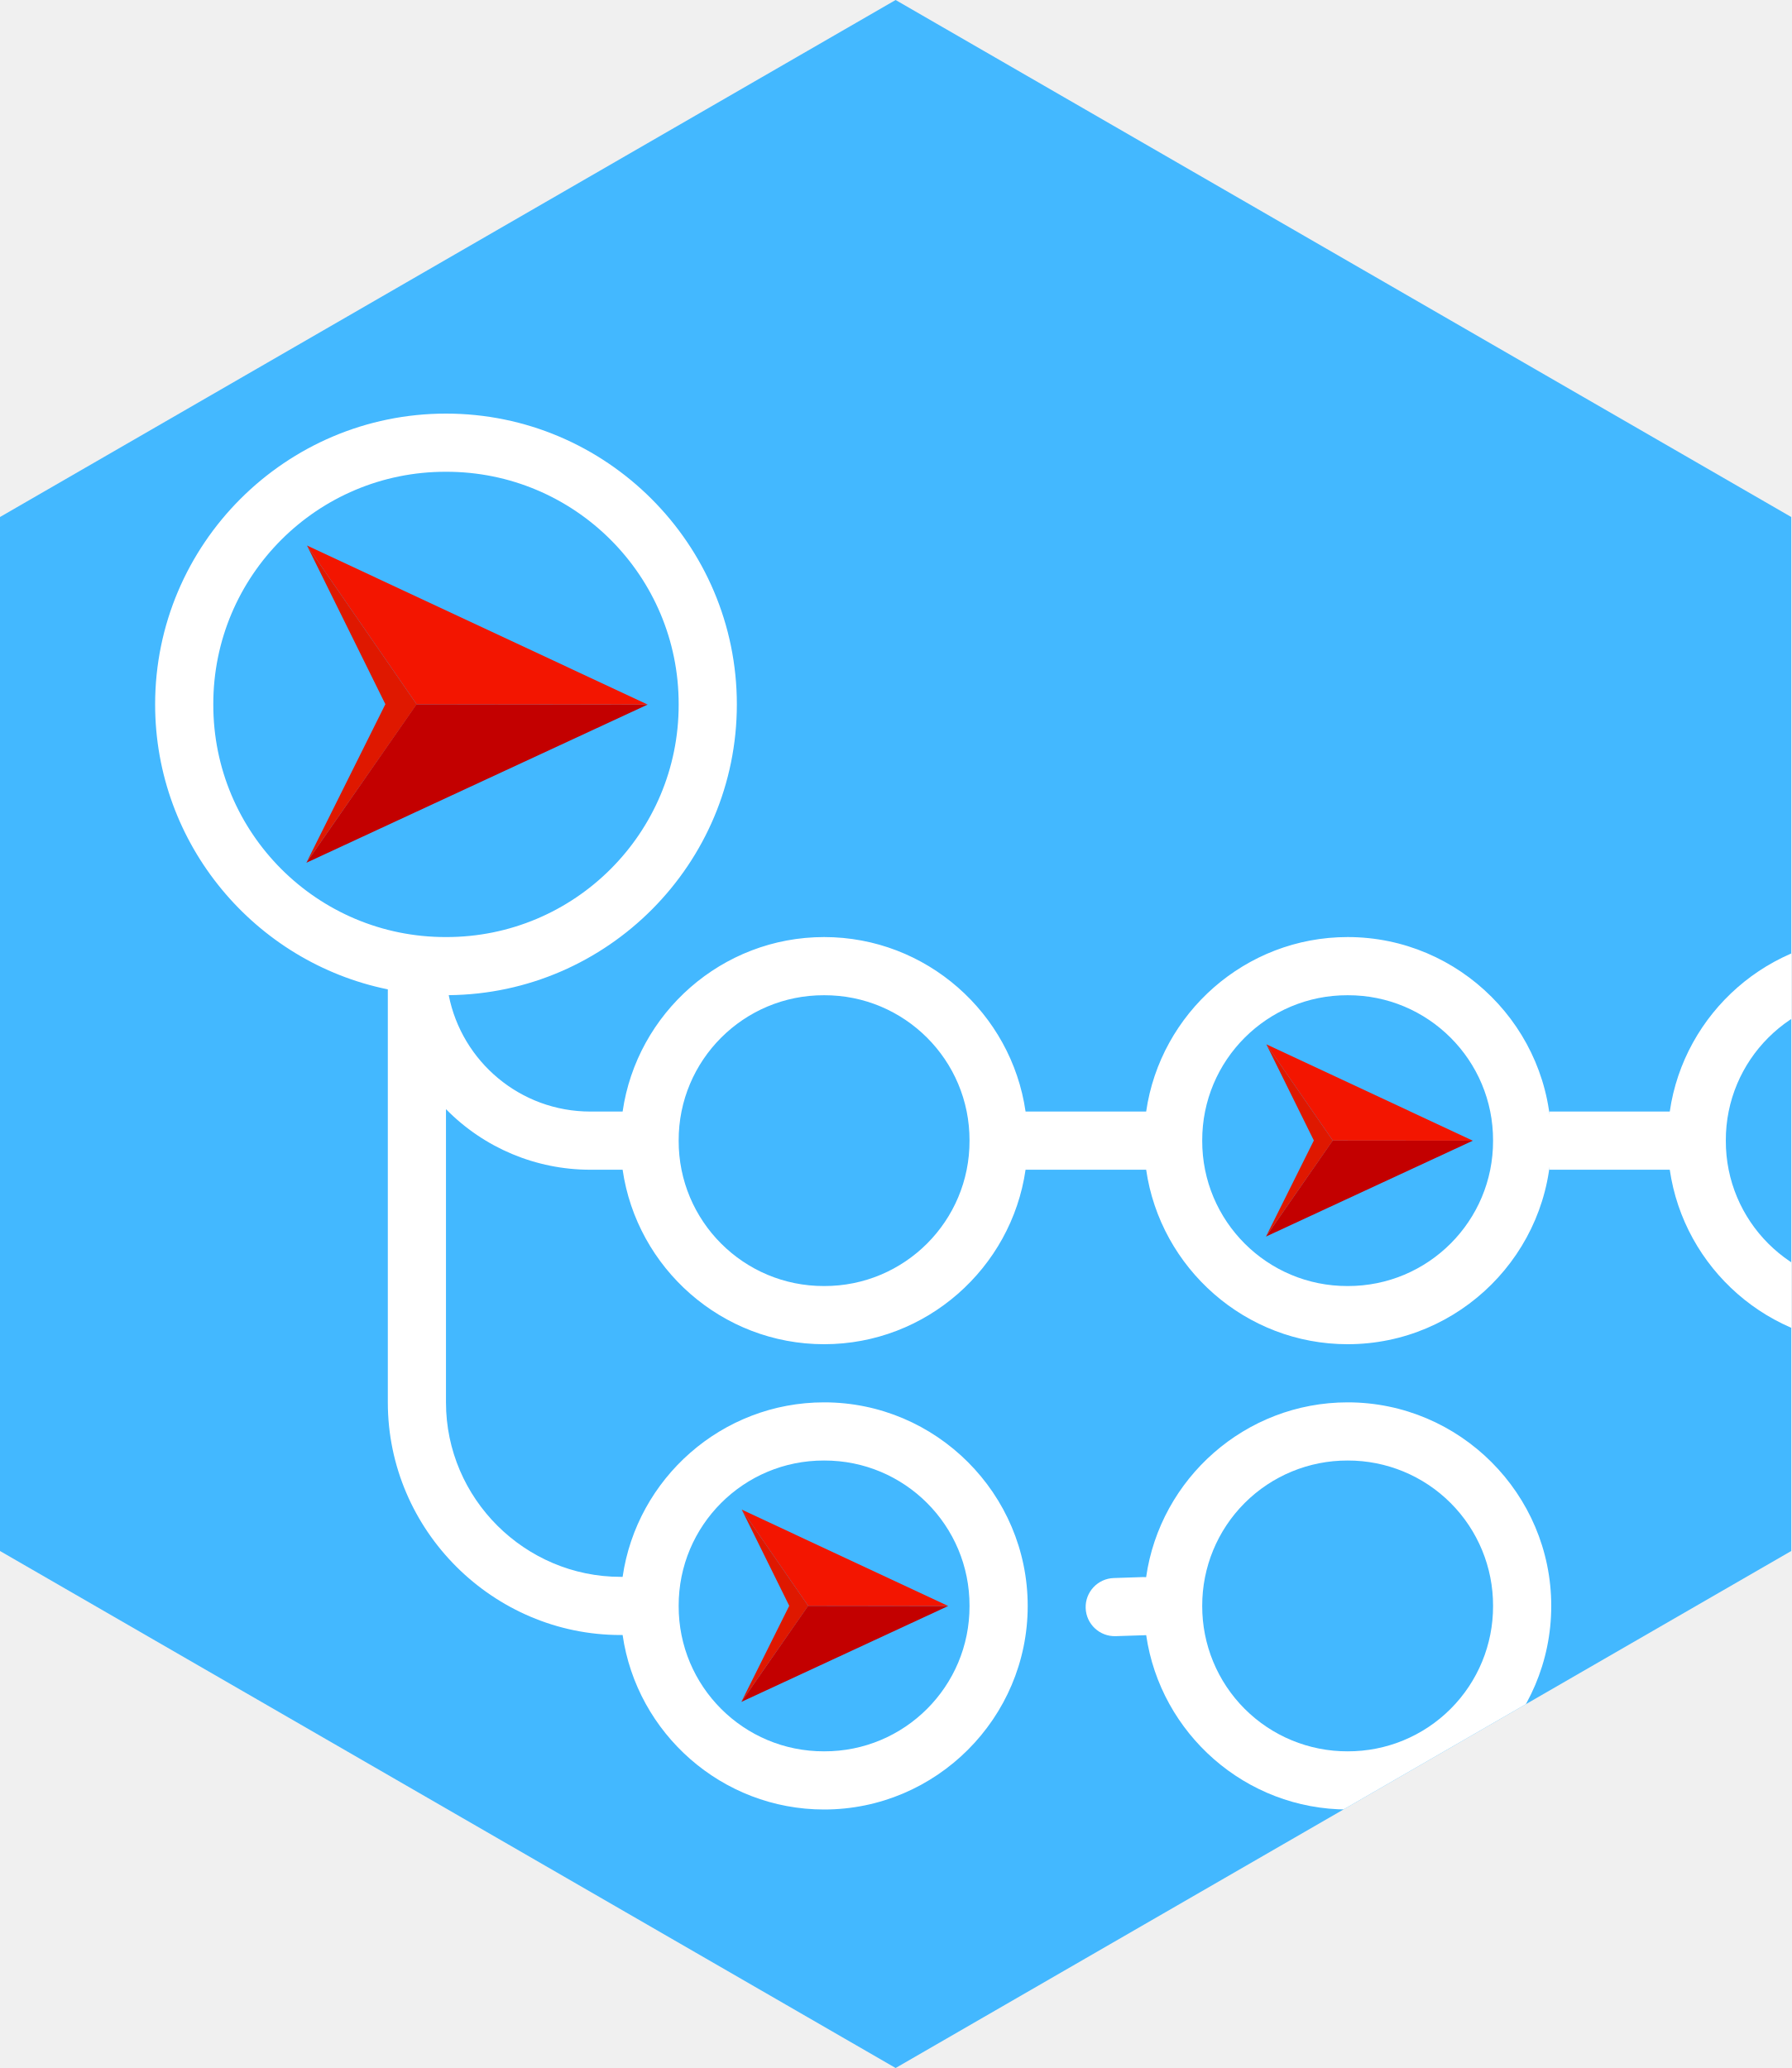
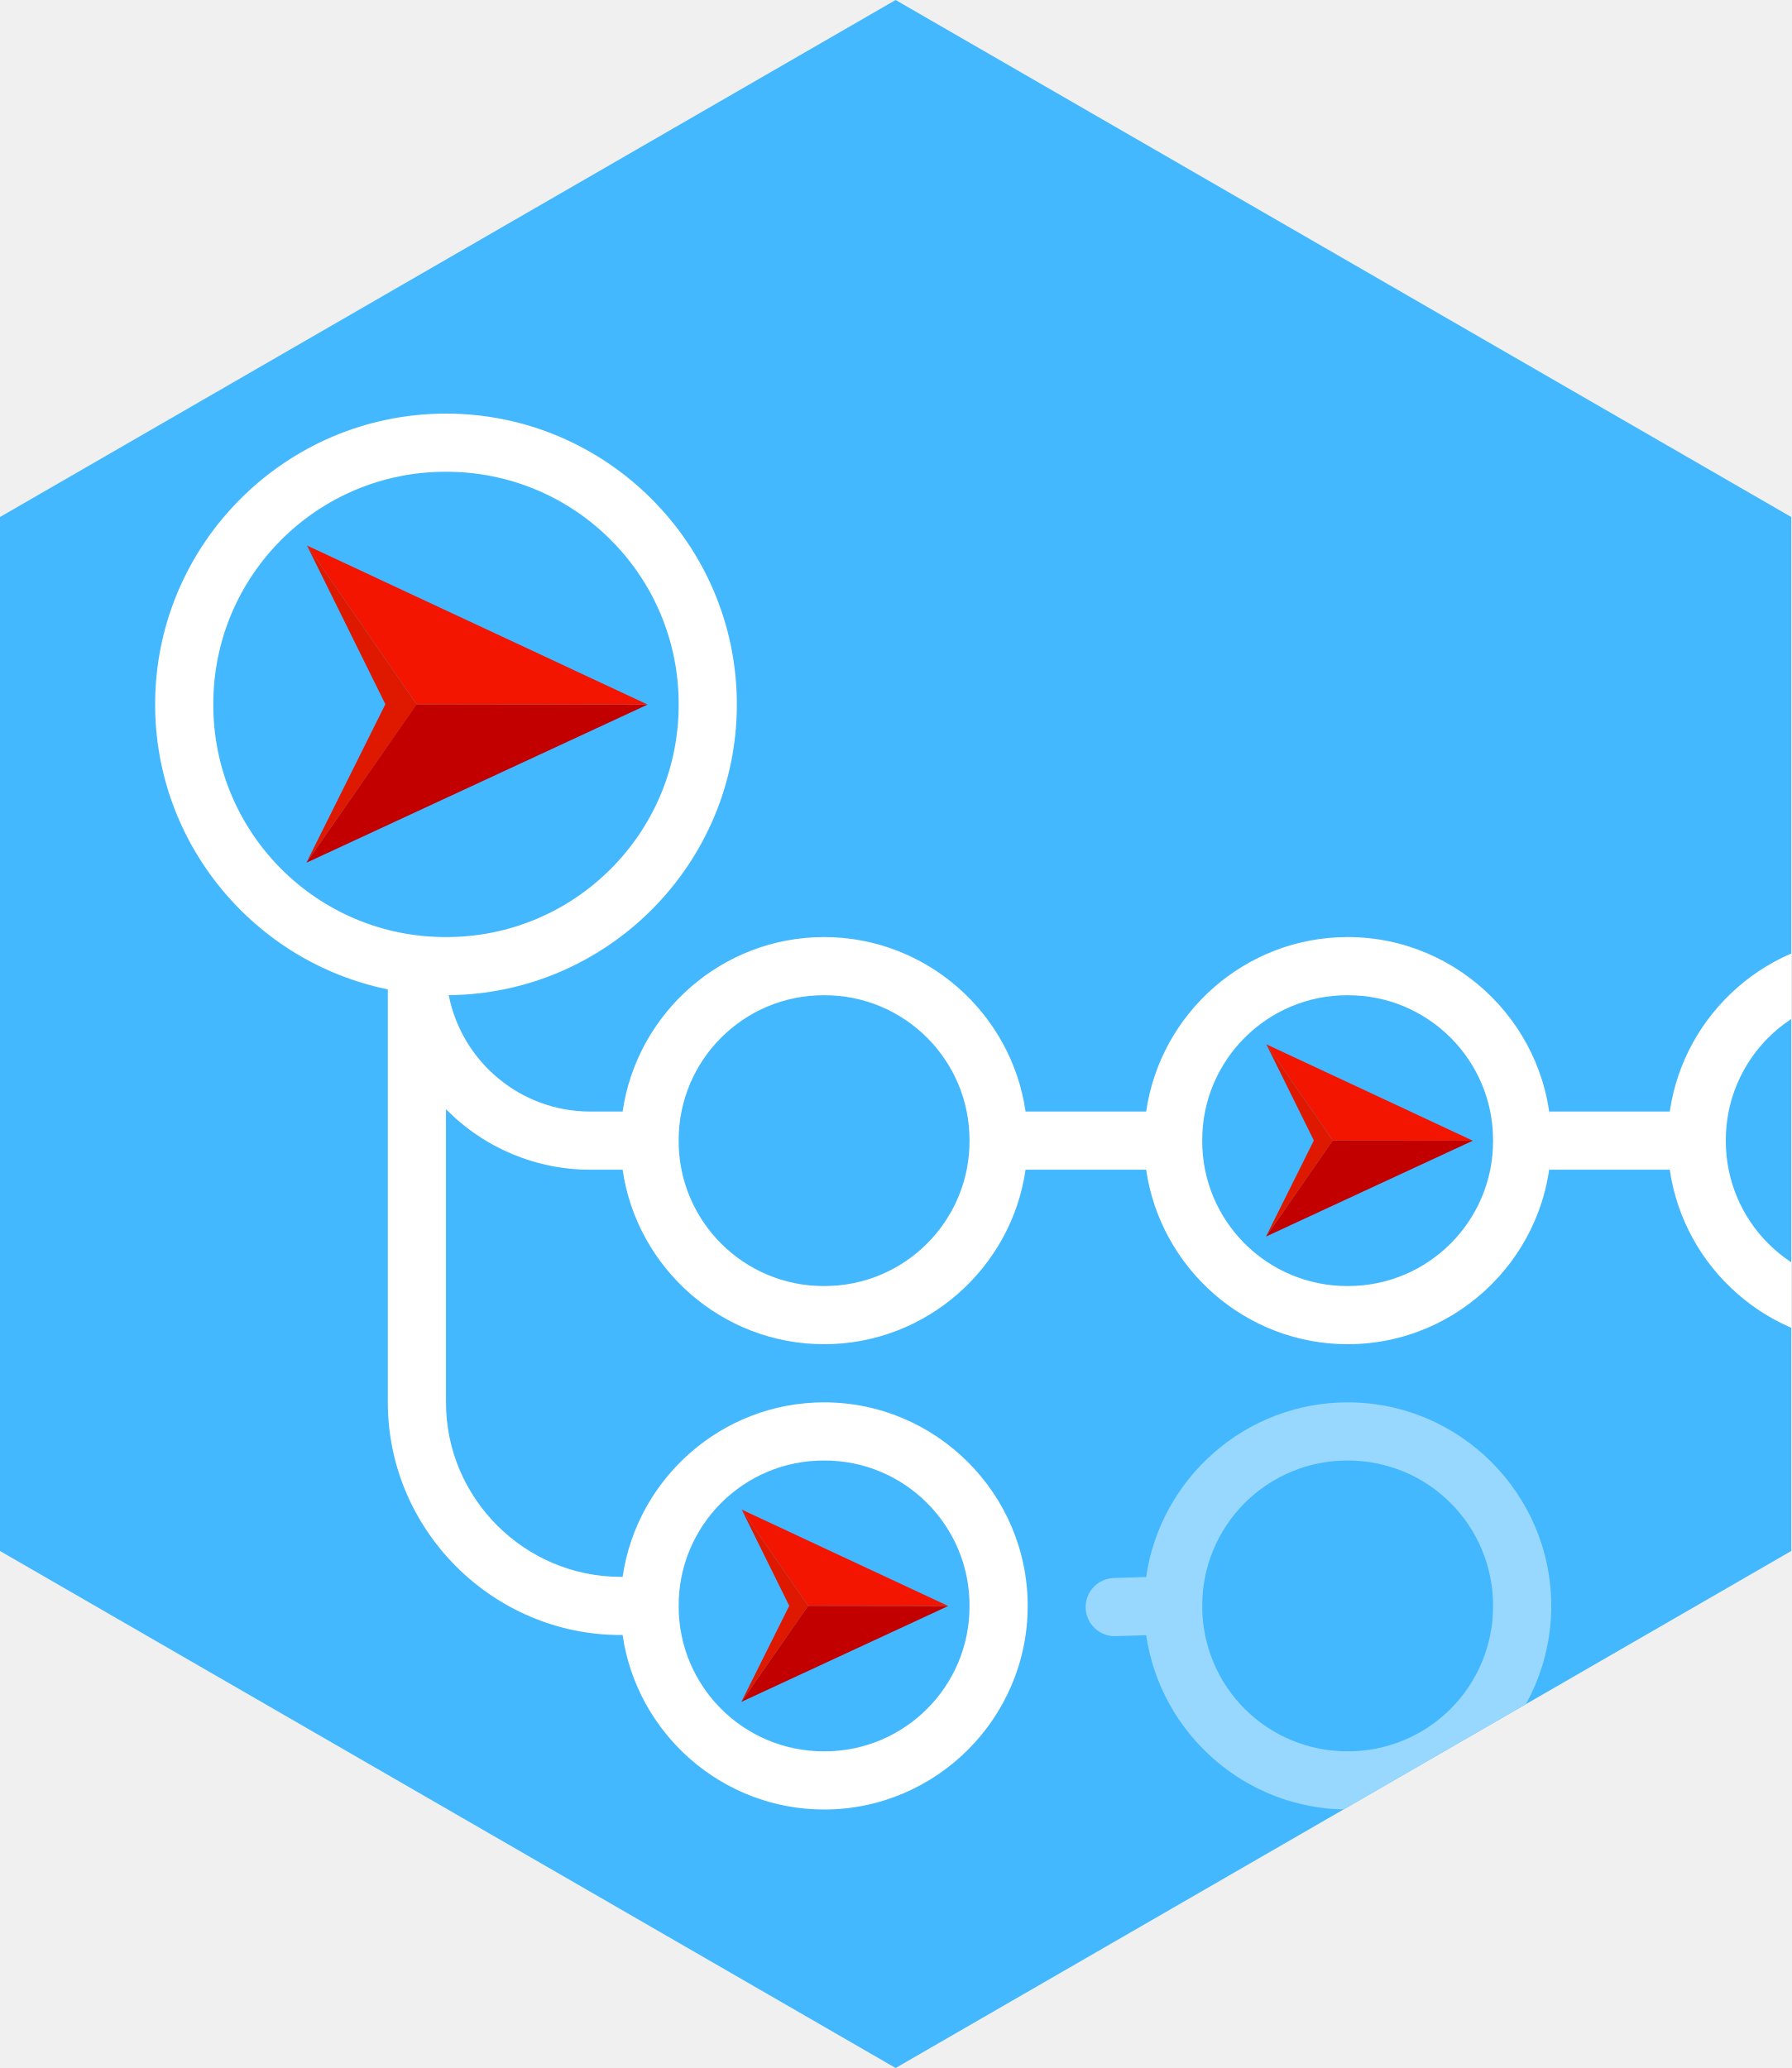
<svg xmlns="http://www.w3.org/2000/svg" width="866.029" height="1000" viewBox="0 0 866.029 1000" version="1.1" id="svg1" xml:space="preserve">
  <defs id="defs1">
    <clipPath clipPathUnits="userSpaceOnUse" id="clipPath11">
      <path style="display:inline;fill:#d80000;stroke-width:2.5" id="path11" d="M 587.855,394.328 405.252,499.755 222.648,394.328 222.648,183.476 405.252,78.05 587.855,183.476 Z" transform="matrix(0.9894167,0,0,0.9894167,43.32562,134.1577)" />
    </clipPath>
    <filter style="color-interpolation-filters:sRGB;" id="filter6" x="-1.125" y="-1.065" width="3.249" height="3.13">
      <feGaussianBlur stdDeviation="10 10" result="fbSourceGraphic" id="feGaussianBlur6" />
      <feColorMatrix result="fbSourceGraphicAlpha" in="fbSourceGraphic" values="0 0 0 -1 0 0 0 0 -1 0 0 0 0 -1 0 0 0 0 1 0" id="feColorMatrix12" />
      <feGaussianBlur id="feGaussianBlur12" stdDeviation="21.42 19.751" result="blur" in="fbSourceGraphic" />
    </filter>
    <filter style="color-interpolation-filters:sRGB;" id="filter6-9" x="-1.225" y="-1.212" width="3.451" height="3.424">
      <feGaussianBlur stdDeviation="10 10" result="fbSourceGraphic" id="feGaussianBlur6-1" />
      <feColorMatrix result="fbSourceGraphicAlpha" in="fbSourceGraphic" values="0 0 0 -1 0 0 0 0 -1 0 0 0 0 -1 0 0 0 0 1 0" id="feColorMatrix10" />
      <feGaussianBlur id="feGaussianBlur10" stdDeviation="24.234 23.866" result="blur" in="fbSourceGraphic" />
    </filter>
    <filter style="color-interpolation-filters:sRGB;" id="filter6-9-3" x="-1.571" y="-1.525" width="4.142" height="4.051">
      <feGaussianBlur stdDeviation="10 10" result="fbSourceGraphic" id="feGaussianBlur6-1-6" />
      <feColorMatrix result="fbSourceGraphicAlpha" in="fbSourceGraphic" values="0 0 0 -1 0 0 0 0 -1 0 0 0 0 -1 0 0 0 0 1 0" id="feColorMatrix6" />
      <feGaussianBlur id="feGaussianBlur7" stdDeviation="33.888 32.615" result="blur" in="fbSourceGraphic" />
    </filter>
    <filter style="color-interpolation-filters:sRGB;" id="filter6-1" x="-1.405" y="-1.482" width="3.81" height="3.964">
      <feGaussianBlur stdDeviation="10 10" result="fbSourceGraphic" id="feGaussianBlur6-8" />
      <feColorMatrix result="fbSourceGraphicAlpha" in="fbSourceGraphic" values="0 0 0 -1 0 0 0 0 -1 0 0 0 0 -1 0 0 0 0 1 0" id="feColorMatrix9" />
      <feGaussianBlur id="feGaussianBlur9" stdDeviation="29.253 31.401" result="blur" in="fbSourceGraphic" />
    </filter>
    <filter style="color-interpolation-filters:sRGB" id="filter6-9-2" x="-0.358" y="-0.358" width="1.716" height="1.716">
      <feGaussianBlur stdDeviation="10 10" result="blur" id="feGaussianBlur6-1-3" />
    </filter>
    <filter style="color-interpolation-filters:sRGB;" id="filter6-1-2" x="-0.926" y="-0.852" width="2.851" height="2.704">
      <feGaussianBlur stdDeviation="10 10" result="fbSourceGraphic" id="feGaussianBlur6-8-8" />
      <feColorMatrix result="fbSourceGraphicAlpha" in="fbSourceGraphic" values="0 0 0 -1 0 0 0 0 -1 0 0 0 0 -1 0 0 0 0 1 0" id="feColorMatrix11" />
      <feGaussianBlur id="feGaussianBlur11" stdDeviation="15.858 13.798" result="blur" in="fbSourceGraphic" />
    </filter>
    <filter style="color-interpolation-filters:sRGB;" id="filter6-12" x="-2.36" y="-2.589" width="5.719" height="6.178">
      <feGaussianBlur stdDeviation="10 10" result="fbSourceGraphic" id="feGaussianBlur6-9" />
      <feColorMatrix result="fbSourceGraphicAlpha" in="fbSourceGraphic" values="0 0 0 -1 0 0 0 0 -1 0 0 0 0 -1 0 0 0 0 1 0" id="feColorMatrix8" />
      <feGaussianBlur id="feGaussianBlur8" stdDeviation="55.918 62.328" result="blur" in="fbSourceGraphic" />
    </filter>
    <linearGradient x1="0" y1="0" x2="1" y2="0" gradientUnits="userSpaceOnUse" gradientTransform="matrix(-1.014e-4,2320.86,2320.86,1.014e-4,1763.52,-458.22)" spreadMethod="pad" id="linearGradient403">
      <stop style="stop-opacity:1;stop-color:#fcfbf4" offset="0" id="stop400" />
      <stop style="stop-opacity:1;stop-color:#fcfbf4" offset="0.075" id="stop401" />
      <stop style="stop-opacity:1;stop-color:#f6f6d8" offset="0.661" id="stop402" />
      <stop style="stop-opacity:1;stop-color:#f5f5cb" offset="1" id="stop403" />
    </linearGradient>
    <clipPath clipPathUnits="userSpaceOnUse" id="clipPath403">
      <path d="m 2637.91,1220.74 c -4.15,0 -3.57,5.65 0.54,5.65 4.18,0 3.62,-5.65 -0.54,-5.65" transform="translate(0,-2.5000001e-5)" id="path403" />
    </clipPath>
    <clipPath clipPathUnits="userSpaceOnUse" id="clipPath407">
      <path d="m 2817.18,1093.41 c -0.88,0 -1.56,0.23 -2.06,0.62 1.63,0.14 3.22,0.29 4.76,0.45 -0.61,-0.64 -1.52,-1.07 -2.7,-1.07" transform="translate(0,-2.5000001e-5)" id="path407" />
    </clipPath>
    <clipPath clipPathUnits="userSpaceOnUse" id="clipPath439">
      <path d="m 3209.45,1079.15 c -4.71,0 -4.08,6.43 0.61,6.43 4.69,0 4.05,-6.43 -0.61,-6.43" transform="translate(0,-2.5000001e-5)" id="path439" />
    </clipPath>
    <clipPath clipPathUnits="userSpaceOnUse" id="clipPath467">
      <path d="m 3437.64,1067.68 c -0.38,0 -0.86,0.08 -1.44,0.25 v 0 c -1.65,0.48 -5.97,1.67 -5.81,3.66 0.23,2.42 1.17,3.32 2.35,3.32 1.67,0 3.82,-1.81 5.09,-3.61 1.27,-1.81 1.66,-3.62 -0.19,-3.62 m -0.72,0.04 c 0,0 -0.23,0.06 -0.44,0.12 -0.22,0.06 -0.43,0.12 -0.42,0.12 0,0 0.04,-0.01 0.14,-0.03 v 0 c 0.55,-0.16 0.73,-0.21 0.72,-0.21" transform="translate(0,-2.5000001e-5)" id="path467" />
    </clipPath>
    <clipPath clipPathUnits="userSpaceOnUse" id="clipPath471">
      <path d="m 3441.95,1199.83 c -4.88,0 -4.22,6.67 0.61,6.67 4.91,0 4.24,-6.67 -0.61,-6.67" transform="translate(0,-2.5000001e-5)" id="path471" />
    </clipPath>
    <clipPath clipPathUnits="userSpaceOnUse" id="clipPath475">
      <path d="m 2551.05,1348.64 c -2.98,0 -2.55,4.02 0.36,4.02 2.95,0 2.52,-4.02 -0.36,-4.02" transform="translate(0,-2.5000001e-5)" id="path475" />
    </clipPath>
    <clipPath clipPathUnits="userSpaceOnUse" id="clipPath479">
      <path d="m 3427.76,1336.52 c -4.57,0 -3.93,6.27 0.58,6.27 4.6,0 3.95,-6.27 -0.58,-6.27" transform="translate(0,-2.5000001e-5)" id="path479" />
    </clipPath>
    <clipPath clipPathUnits="userSpaceOnUse" id="clipPath483">
      <path d="m 3221.94,1355.98 c -3.66,0 -3.16,5.02 0.45,5.02 3.68,0 3.17,-5.02 -0.45,-5.02" transform="translate(0,-2.5000001e-5)" id="path483" />
    </clipPath>
    <linearGradient x1="0" y1="0" x2="1" y2="0" gradientUnits="userSpaceOnUse" gradientTransform="matrix(1312.92,0,0,-1312.92,2108.83,1150.47)" spreadMethod="pad" id="linearGradient750">
      <stop style="stop-opacity:1;stop-color:#f6f7d2" offset="0" id="stop748" />
      <stop style="stop-opacity:1;stop-color:#eaf0d2" offset="0.808" id="stop749" />
      <stop style="stop-opacity:1;stop-color:#eaf0d2" offset="1" id="stop750" />
    </linearGradient>
    <clipPath clipPathUnits="userSpaceOnUse" id="clipPath750">
      <path d="m 2457.38,1191.27 c -1.33,0.15 -2.71,0.3 -4.14,0.45 -1.73,1.61 -1.25,4.84 1.89,4.84 3.43,0 4.42,-3.95 2.25,-5.29" transform="translate(0,-2.5000001e-5)" id="path750" />
    </clipPath>
    <clipPath clipPathUnits="userSpaceOnUse" id="clipPath753">
      <path d="m 2638.45,1134.4 c -4.11,0 -4.69,5.64 -0.54,5.64 4.16,0 4.72,-5.64 0.54,-5.64" transform="translate(0,-2.5000001e-5)" id="path753" />
    </clipPath>
    <clipPath clipPathUnits="userSpaceOnUse" id="clipPath754">
      <path d="m 2577.36,1113.52 c -7.17,0 -6.19,9.83 0.95,9.83 7.2,0 6.21,-9.83 -0.95,-9.83" transform="matrix(0.03311236,0,0,-0.03968254,-84.86368,44.9246)" id="path754" />
    </clipPath>
    <clipPath clipPathUnits="userSpaceOnUse" id="clipPath755">
      <path d="m 2455.13,1164.22 c -4.18,0 -3.64,5.72 0.53,5.72 4.18,0 3.6,-5.72 -0.53,-5.72" transform="matrix(0.03968222,0,0,-0.04716981,-96.93971,55.47641)" id="path755" />
    </clipPath>
    <clipPath clipPathUnits="userSpaceOnUse" id="clipPath756">
      <path d="m 2815.12,1094.03 c -2.02,1.55 -0.91,5.51 2.62,5.51 3.31,0 3.85,-3.31 2.14,-5.06 -1.54,-0.16 -3.13,-0.31 -4.76,-0.45" transform="matrix(0.04950446,0,0,-0.04950495,-139.0036,54.85643)" id="path756" />
    </clipPath>
    <clipPath clipPathUnits="userSpaceOnUse" id="clipPath757">
      <path d="m 3291.41,1099.19 67.1,39.71 c 105.76,-12.91 59.96,-29.84 -0.65,-35.7 -20.72,-1.98 -43.07,-3.21 -66.45,-4.01" transform="matrix(0.0053135,0,0,-0.01845018,-17.44368,21.16421)" id="path757" />
    </clipPath>
    <clipPath clipPathUnits="userSpaceOnUse" id="clipPath781">
      <path d="m 3288.02,1099.08 69.32,39.96 c 0.39,-0.04 0.79,-0.09 1.17,-0.14 l -67.1,-39.71 c -1.13,-0.04 -2.25,-0.08 -3.39,-0.11" transform="matrix(0.01216542,0,0,-0.01845018,-39.93786,21.16421)" id="path781" />
    </clipPath>
    <clipPath clipPathUnits="userSpaceOnUse" id="clipPath431">
      <path d="m 3410.58,693.551 c -0.81,0 -3.26,1.39 -4.75,2.789 -1.49,1.398 -2.03,2.801 0.97,2.801 0.54,0 1.19,-0.051 1.98,-0.153 1.94,-0.316 7.66,-4.258 2,-4.957 0.16,-0.34 0.07,-0.48 -0.2,-0.48" transform="translate(0,-2.5000001e-5)" id="path431" />
    </clipPath>
    <clipPath clipPathUnits="userSpaceOnUse" id="clipPath459">
      <path d="m 3330.28,636.641 c -2.49,0 -2.18,3.418 0.32,3.418 2.51,0 2.18,-3.418 -0.32,-3.418" transform="translate(0,-2.5000001e-5)" id="path459" />
    </clipPath>
    <clipPath clipPathUnits="userSpaceOnUse" id="clipPath511">
      <path d="m 3356.84,758.238 c -3.64,0 -3.13,4.961 0.46,4.961 3.67,0 3.14,-4.961 -0.46,-4.961" transform="translate(0,-2.5000001e-5)" id="path511" />
    </clipPath>
    <clipPath clipPathUnits="userSpaceOnUse" id="clipPath431-6">
      <path d="m 3410.58,693.551 c -0.81,0 -3.26,1.39 -4.75,2.789 -1.49,1.398 -2.03,2.801 0.97,2.801 0.54,0 1.19,-0.051 1.98,-0.153 1.94,-0.316 7.66,-4.258 2,-4.957 0.16,-0.34 0.07,-0.48 -0.2,-0.48" transform="translate(0,-2.5000001e-5)" id="path431-9" />
    </clipPath>
    <clipPath clipPathUnits="userSpaceOnUse" id="clipPath459-3">
      <path d="m 3330.28,636.641 c -2.49,0 -2.18,3.418 0.32,3.418 2.51,0 2.18,-3.418 -0.32,-3.418" transform="translate(0,-2.5000001e-5)" id="path459-7" />
    </clipPath>
    <clipPath clipPathUnits="userSpaceOnUse" id="clipPath511-4">
      <path d="m 3356.84,758.238 c -3.64,0 -3.13,4.961 0.46,4.961 3.67,0 3.14,-4.961 -0.46,-4.961" transform="translate(0,-2.5000001e-5)" id="path511-5" />
    </clipPath>
    <clipPath clipPathUnits="userSpaceOnUse" id="clipPath7">
      <path style="display:inline;fill:#43b8ff;fill-opacity:1;stroke:none;stroke-width:2.109;stroke-dasharray:none" id="path7" d="M 587.855,394.328 405.252,499.755 222.648,394.328 222.648,183.476 405.252,78.05 587.855,183.476 Z" transform="matrix(2.371335,0,0,2.371325,-527.9731,-185.0808)" />
    </clipPath>
    <clipPath clipPathUnits="userSpaceOnUse" id="clipPath8">
      <path style="display:inline;fill:#43b8ff;fill-opacity:1;stroke:none;stroke-width:2.109;stroke-dasharray:none" id="path8" d="M 587.855,394.328 405.252,499.755 222.648,394.328 222.648,183.476 405.252,78.05 587.855,183.476 Z" transform="matrix(2.371335,0,0,2.371325,-527.9731,-185.0808)" />
    </clipPath>
    <clipPath clipPathUnits="userSpaceOnUse" id="clipPath9">
      <path style="display:inline;fill:#43b8ff;fill-opacity:1;stroke:none;stroke-width:2.109;stroke-dasharray:none" id="path9" d="M 587.855,394.328 405.252,499.755 222.648,394.328 222.648,183.476 405.252,78.05 587.855,183.476 Z" transform="matrix(2.371335,0,0,2.371325,-527.9731,-185.0808)" />
    </clipPath>
  </defs>
  <g id="layer2" style="display:inline">
    <path style="display:inline;fill:#43b8ff;fill-opacity:1;stroke:none;stroke-width:2.109;stroke-dasharray:none" id="path2-5-4" d="M 587.855,394.328 405.252,499.755 222.648,394.328 222.648,183.476 405.252,78.05 587.855,183.476 Z" transform="matrix(2.371335,0,0,2.371325,-527.9731,-185.0808)" />
  </g>
  <g id="g5">
    <path fill="#2088ff" d="M 215.621,200 C 138.123,200 75,263.123 75,340.621 c 0,67.869 48.415,124.722 112.504,137.795 v 199.705 c 0,62.068 51.047,112.504 112.493,112.504 h 1.028 c 6.866,47.582 47.988,84.375 97.416,84.375 54.2,0 98.434,-44.234 98.434,-98.434 0,-54.2 -44.234,-98.445 -98.434,-98.445 -49.423,0 -90.545,36.793 -97.416,84.375 h -1.028 c -46.074,0 -84.375,-37.716 -84.375,-84.375 V 536.335 c 18.385,18.759 43.554,29.319 69.82,29.294 h 15.583 c 6.871,47.582 47.988,84.375 97.416,84.375 49.423,0 90.54,-36.793 97.4,-84.375 h 58.308 c 6.871,47.582 47.988,84.375 97.416,84.375 54.2,0 98.434,-44.244 98.434,-98.445 0,-54.2 -44.234,-98.434 -98.434,-98.434 -49.428,0 -90.55,36.793 -97.416,84.375 h -58.303 c -6.861,-47.582 -47.978,-84.375 -97.406,-84.375 -49.428,0 -90.55,36.793 -97.416,84.375 H 285.442 c -33.924,0 -62.19,-24.2 -68.491,-56.278 76.887,-0.717 139.303,-63.545 139.303,-140.6 C 356.254,263.123 293.12,200 215.621,200 Z m 0,28.129 c 62.181,-0.123 112.62,50.312 112.504,112.493 0.117,62.182 -50.321,112.62 -112.504,112.504 -62.181,0.117 -112.616,-50.323 -112.493,-112.504 -0.123,-62.179 50.314,-112.616 112.493,-112.493 z m 182.82,253.125 c 38.879,-0.123 70.429,31.426 70.305,70.305 0.12,38.88 -31.425,70.43 -70.305,70.316 -38.883,0.117 -70.433,-31.433 -70.316,-70.316 -0.114,-38.88 31.436,-70.426 70.316,-70.305 z m 253.125,0 c 38.879,-0.123 70.429,31.426 70.305,70.305 0.12,38.88 -31.425,70.43 -70.305,70.316 -38.883,0.117 -70.433,-31.433 -70.316,-70.316 -0.114,-38.88 31.436,-70.426 70.316,-70.305 z M 398.441,706.25 c 38.88,-0.114 70.426,31.436 70.305,70.316 0.123,38.879 -31.426,70.429 -70.305,70.305 -38.88,0.12 -70.43,-31.425 -70.316,-70.305 -0.117,-38.883 31.433,-70.433 70.316,-70.316 z" id="path3" style="fill:#ffffff;stroke-width:5.273" clip-path="url(#clipPath9)" />
    <path d="m 748.994,565.629 h 58.308 c 6.871,47.582 47.988,84.375 97.416,84.375 54.2,0 98.434,-44.244 98.434,-98.445 0,-54.2 -44.234,-98.434 -98.434,-98.434 -49.428,0 -90.55,36.793 -97.416,84.375 h -58.303 m 155.719,-56.246 c 38.879,-0.123 70.429,31.426 70.306,70.305 0.12,38.88 -31.426,70.43 -70.306,70.316 -38.883,0.117 -70.433,-31.433 -70.316,-70.316 -0.114,-38.88 31.436,-70.426 70.316,-70.305 z" style="fill:#ffffff;stroke-width:5.273" id="path1-1" clip-path="url(#clipPath8)" />
-     <path fill="#79b8ff" d="m 651.566,678.121 c -49.481,0 -90.64,36.877 -97.437,84.538 a 14.064,14.064 0 0 0 -1.397,-0.058 l -14.238,0.475 a 14.064,14.064 0 0 0 -13.595,14.507 14.064,14.064 0 0 0 14.512,13.595 l 14.238,-0.459 a 14.064,14.064 0 0 0 0.512,-0.032 c 6.892,47.551 47.999,84.312 97.406,84.312 54.2,0 98.434,-44.234 98.434,-98.434 0,-54.2 -44.234,-98.445 -98.434,-98.445 z m 0,28.129 a 70.1,70.1 0 0 1 70.305,70.316 70.084,70.084 0 0 1 -70.305,70.305 70.1,70.1 0 0 1 -70.316,-70.305 70.105,70.105 0 0 1 70.316,-70.316 z" id="path4" style="fill:#ffffff;stroke-width:5.273" clip-path="url(#clipPath7)" />
+     <path fill="#79b8ff" d="m 651.566,678.121 c -49.481,0 -90.64,36.877 -97.437,84.538 a 14.064,14.064 0 0 0 -1.397,-0.058 l -14.238,0.475 a 14.064,14.064 0 0 0 -13.595,14.507 14.064,14.064 0 0 0 14.512,13.595 l 14.238,-0.459 a 14.064,14.064 0 0 0 0.512,-0.032 c 6.892,47.551 47.999,84.312 97.406,84.312 54.2,0 98.434,-44.234 98.434,-98.434 0,-54.2 -44.234,-98.445 -98.434,-98.445 z m 0,28.129 a 70.1,70.1 0 0 1 70.305,70.316 70.084,70.084 0 0 1 -70.305,70.305 70.1,70.1 0 0 1 -70.316,-70.305 70.105,70.105 0 0 1 70.316,-70.316 z" id="path4" style="fill:#98d8ff;stroke-width:5.273" clip-path="url(#clipPath7)" />
  </g>
  <g id="layer3" style="display:none">
    <path d="m 554.15,565.629 c 6.871,47.582 47.988,84.375 97.416,84.375 54.2,0 98.434,-44.244 98.434,-98.445 0,-54.2 -44.234,-98.434 -98.434,-98.434 -49.428,0 -90.55,36.793 -97.416,84.375 m 97.416,-56.246 c 38.879,-0.123 70.429,31.426 70.305,70.305 0.12,38.88 -31.425,70.43 -70.305,70.316 -38.883,0.117 -70.433,-31.433 -70.316,-70.316 -0.114,-38.88 31.436,-70.426 70.316,-70.305 z M 299.996,790.625 h 1.028 c 6.866,47.582 47.988,84.375 97.416,84.375 54.2,0 98.434,-44.234 98.434,-98.434 0,-54.2 -44.234,-98.445 -98.434,-98.445 -49.423,0 -90.545,36.793 -97.416,84.375 h -1.028 M 398.441,706.25 c 38.88,-0.114 70.426,31.436 70.305,70.316 0.123,38.879 -31.426,70.429 -70.305,70.305 -38.88,0.12 -70.43,-31.425 -70.316,-70.305 -0.117,-38.883 31.433,-70.433 70.316,-70.316 z" style="fill:#ffffff;stroke-width:5.273" id="path1" />
    <path d="m 299.996,790.625 h 1.028 c 6.866,47.582 47.988,84.375 97.416,84.375 54.2,0 98.434,-44.234 98.434,-98.434 0,-54.2 -44.234,-98.445 -98.434,-98.445 -49.423,0 -90.545,36.793 -97.416,84.375 h -1.028 M 398.441,706.25 c 38.88,-0.114 70.426,31.436 70.305,70.316 0.123,38.879 -31.426,70.429 -70.305,70.305 -38.88,0.12 -70.43,-31.425 -70.316,-70.305 -0.117,-38.883 31.433,-70.433 70.316,-70.316 z" style="fill:#ffffff;stroke-width:5.273" id="path1-3" />
    <path d="M 215.621,201.27 C 138.123,201.27 75,264.393 75,341.892 c 0,67.869 48.415,124.722 112.504,137.795 0,0 149.657,-25.238 143.355,-57.317 2.861,-4.243 25.395,-3.423 25.395,-80.478 0,-77.498 -63.134,-140.621 -140.632,-140.621 z m 0,28.129 c 62.181,-0.123 112.62,50.312 112.504,112.493 0.117,62.182 -50.321,112.62 -112.504,112.504 -62.181,0.117 -112.616,-50.323 -112.493,-112.504 -0.123,-62.179 50.314,-112.616 112.493,-112.493 z" style="display:inline;fill:#ffffff;stroke-width:5.273" id="path1-2" />
  </g>
  <g id="layer8">
    <g id="g30-5-0-2-6-0" style="display:inline" transform="matrix(0.5943397,0.2775286,-0.2775416,0.5943674,283.0509,646.7503)">
      <path style="display:inline;fill:#c30000;fill-opacity:1" d="M 217.79,194.769 326.022,66.234 232.382,109.805 Z" id="path25-3-9-28-1-7" />
      <path style="display:inline;fill:#f31500;fill-opacity:1" d="m 158.062,66.234 h 167.96 l -93.544,43.571 z" id="path26-56-3-9-0-8" />
      <path style="display:inline;fill:#df1800;fill-opacity:1" d="m 158.062,66.234 61.731,49.424 -2.002,79.111 14.687,-84.964 z" id="path27-2-6-7-6-6" />
    </g>
    <g id="g30-5-0-2-6-0-6" style="display:inline" transform="matrix(0.5943397,0.2775286,-0.2775416,0.5943674,536.6899,421.7432)">
      <path style="display:inline;fill:#c30000;fill-opacity:1" d="M 217.79,194.769 326.022,66.234 232.382,109.805 Z" id="path25-3-9-28-1-7-4" />
      <path style="display:inline;fill:#f31500;fill-opacity:1" d="m 158.062,66.234 h 167.96 l -93.544,43.571 z" id="path26-56-3-9-0-8-9" />
      <path style="display:inline;fill:#df1800;fill-opacity:1" d="m 158.062,66.234 61.731,49.424 -2.002,79.111 14.687,-84.964 z" id="path27-2-6-7-6-6-5" />
    </g>
    <g id="g30-5-0-9" style="display:inline" transform="matrix(0.9806605,0.4579221,-0.4579436,0.9807062,23.74164,126.4475)">
      <path style="display:inline;fill:#c30000;fill-opacity:1" d="M 217.79,194.769 326.022,66.234 232.382,109.805 Z" id="path25-3-9-2" />
      <path style="display:inline;fill:#f31500;fill-opacity:1" d="m 158.062,66.234 h 167.96 l -93.544,43.571 z" id="path26-56-3-0" />
      <path style="display:inline;fill:#df1800;fill-opacity:1" d="m 158.062,66.234 61.731,49.424 -2.002,79.111 14.687,-84.964 z" id="path27-2-6-2" />
    </g>
  </g>
  <g id="layer1" style="display:none">
    <path style="display:inline;fill:none;fill-opacity:1;stroke:#ff00ff;stroke-width:0.422;stroke-dasharray:none;stroke-opacity:1" id="path2-5-5" d="M 587.855,394.328 405.252,499.755 222.648,394.328 222.648,183.476 405.252,78.05 587.855,183.476 Z" transform="matrix(2.368596,0,0,2.368587,-526.8633,-184.2897)" />
    <path style="display:inline;fill:none;fill-opacity:1;stroke:#ff00ff;stroke-width:0.426;stroke-dasharray:none;stroke-opacity:1" id="path2-5-5-2" d="M 587.855,394.328 405.252,499.755 222.648,394.328 222.648,183.476 405.252,78.05 587.855,183.476 Z" transform="matrix(2.344882,0,0,2.344874,-517.2534,-177.4389)" />
    <path style="display:inline;fill:none;fill-opacity:1;stroke:#ff00ff;stroke-width:0.431;stroke-dasharray:none;stroke-opacity:1" id="path2-5-5-2-7" d="M 587.855,394.328 405.252,499.755 222.648,394.328 222.648,183.476 405.252,78.05 587.855,183.476 Z" transform="matrix(2.321169,0,0,2.32116,-507.6435,-170.5881)" />
    <path style="display:inline;fill:none;fill-opacity:1;stroke:#ff00ff;stroke-width:0.435;stroke-dasharray:none;stroke-opacity:1" id="path2-5-5-2-7-6" d="M 587.855,394.328 405.252,499.755 222.648,394.328 222.648,183.476 405.252,78.05 587.855,183.476 Z" transform="matrix(2.297456,0,0,2.297447,-498.0337,-163.7373)" />
    <path style="display:inline;fill:none;fill-opacity:1;stroke:#ff00ff;stroke-width:0.44;stroke-dasharray:none;stroke-opacity:1" id="path2-5-5-2-7-6-6" d="M 587.855,394.328 405.252,499.755 222.648,394.328 222.648,183.476 405.252,78.05 587.855,183.476 Z" transform="matrix(2.273742,0,0,2.273734,-488.4238,-156.8865)" />
    <path style="display:inline;fill:none;fill-opacity:1;stroke:#ff00ff;stroke-width:0.444;stroke-dasharray:none;stroke-opacity:1" id="path2-5-5-2-7-6-6-9" d="M 587.855,394.328 405.252,499.755 222.648,394.328 222.648,183.476 405.252,78.05 587.855,183.476 Z" transform="matrix(2.250029,0,0,2.250021,-478.8139,-150.0357)" />
    <path style="display:inline;fill:none;fill-opacity:1;stroke:#ff00ff;stroke-width:0.449;stroke-dasharray:none;stroke-opacity:1" id="path2-5-5-2-7-6-6-9-3" d="M 587.855,394.328 405.252,499.755 222.648,394.328 222.648,183.476 405.252,78.05 587.855,183.476 Z" transform="matrix(2.226316,0,0,2.226307,-469.204,-143.1849)" />
    <path style="display:inline;fill:none;fill-opacity:1;stroke:#ff00ff;stroke-width:0.454;stroke-dasharray:none;stroke-opacity:1" id="path2-5-5-2-7-6-6-9-3-2" d="M 587.855,394.328 405.252,499.755 222.648,394.328 222.648,183.476 405.252,78.05 587.855,183.476 Z" transform="matrix(2.202602,0,0,2.202594,-459.5942,-136.3341)" />
    <path style="display:inline;fill:none;fill-opacity:1;stroke:#ff00ff;stroke-width:0.459;stroke-dasharray:none;stroke-opacity:1" id="path2-5-5-2-7-6-6-9-3-2-7" d="M 587.855,394.328 405.252,499.755 222.648,394.328 222.648,183.476 405.252,78.05 587.855,183.476 Z" transform="matrix(2.178889,0,0,2.178881,-449.9843,-129.4832)" />
    <path style="display:inline;fill:none;fill-opacity:1;stroke:#ff00ff;stroke-width:0.464;stroke-dasharray:none;stroke-opacity:1" id="path2-5-5-2-7-6-6-9-3-2-7-2" d="M 587.855,394.328 405.252,499.755 222.648,394.328 222.648,183.476 405.252,78.05 587.855,183.476 Z" transform="matrix(2.155176,0,0,2.155168,-440.3744,-122.6325)" />
    <path style="display:inline;fill:none;fill-opacity:1;stroke:#ff00ff;stroke-width:0.469;stroke-dasharray:none;stroke-opacity:1" id="path2-5-5-2-7-6-6-9-3-2-7-2-9" d="M 587.855,394.328 405.252,499.755 222.648,394.328 222.648,183.476 405.252,78.05 587.855,183.476 Z" transform="matrix(2.131462,0,0,2.131454,-430.7645,-115.7816)" />
    <path style="display:inline;fill:none;fill-opacity:1;stroke:#ff00ff;stroke-width:0.474;stroke-dasharray:none;stroke-opacity:1" id="path2-5-5-2-7-6-6-9-3-2-7-2-9-4" d="M 587.855,394.328 405.252,499.755 222.648,394.328 222.648,183.476 405.252,78.05 587.855,183.476 Z" transform="matrix(2.107749,0,0,2.107741,-421.1547,-108.9308)" />
    <path style="display:inline;fill:none;fill-opacity:1;stroke:#ff00ff;stroke-width:0.48;stroke-dasharray:none;stroke-opacity:1" id="path2-5-5-2-7-6-6-9-3-2-7-2-9-4-6" d="M 587.855,394.328 405.252,499.755 222.648,394.328 222.648,183.476 405.252,78.05 587.855,183.476 Z" transform="matrix(2.084036,0,0,2.084028,-411.5448,-102.08)" />
    <path style="display:inline;fill:none;fill-opacity:1;stroke:#ff00ff;stroke-width:0.485;stroke-dasharray:none;stroke-opacity:1" id="path2-5-5-2-7-6-6-9-3-2-7-2-9-4-6-3" d="M 587.855,394.328 405.252,499.755 222.648,394.328 222.648,183.476 405.252,78.05 587.855,183.476 Z" transform="matrix(2.060322,0,0,2.060315,-401.9349,-95.22921)" />
    <path style="display:inline;fill:none;fill-opacity:1;stroke:#ff00ff;stroke-width:0.491;stroke-dasharray:none;stroke-opacity:1" id="path2-5-5-2-7-6-6-9-3-2-7-2-9-4-6-3-1" d="M 587.855,394.328 405.252,499.755 222.648,394.328 222.648,183.476 405.252,78.05 587.855,183.476 Z" transform="matrix(2.036609,0,0,2.036601,-392.325,-88.37839)" />
    <path style="display:inline;fill:none;fill-opacity:1;stroke:#ff00ff;stroke-width:0.497;stroke-dasharray:none;stroke-opacity:1" id="path2-5-5-2-7-6-6-9-3-2-7-2-9-4-6-3-1-7" d="M 587.855,394.328 405.252,499.755 222.648,394.328 222.648,183.476 405.252,78.05 587.855,183.476 Z" transform="matrix(2.012895,0,0,2.012888,-382.7151,-81.5276)" />
    <path style="display:inline;fill:none;fill-opacity:1;stroke:#ff00ff;stroke-width:0.503;stroke-dasharray:none;stroke-opacity:1" id="path2-5-5-2-7-6-6-9-3-2-7-2-9-4-6-3-1-7-9" d="M 587.855,394.328 405.252,499.755 222.648,394.328 222.648,183.476 405.252,78.05 587.855,183.476 Z" transform="matrix(1.989182,0,0,1.989175,-373.1053,-74.67678)" />
    <path style="display:inline;fill:none;fill-opacity:1;stroke:#ff00ff;stroke-width:0.509;stroke-dasharray:none;stroke-opacity:1" id="path2-5-5-2-7-6-6-9-3-2-7-2-9-4-6-3-1-7-9-5" d="M 587.855,394.328 405.252,499.755 222.648,394.328 222.648,183.476 405.252,78.05 587.855,183.476 Z" transform="matrix(1.965469,0,0,1.965462,-363.4954,-67.82598)" />
    <path style="display:inline;fill:none;fill-opacity:1;stroke:#ff00ff;stroke-width:0.515;stroke-dasharray:none;stroke-opacity:1" id="path2-5-5-2-7-6-6-9-3-2-7-2-9-4-6-3-1-7-9-5-7" d="M 587.855,394.328 405.252,499.755 222.648,394.328 222.648,183.476 405.252,78.05 587.855,183.476 Z" transform="matrix(1.941755,0,0,1.941748,-353.8855,-60.97516)" />
    <path style="display:inline;fill:none;fill-opacity:1;stroke:#ff00ff;stroke-width:0.521;stroke-dasharray:none;stroke-opacity:1" id="path2-5-5-2-7-6-6-9-3-2-7-2-9-4-6-3-1-7-9-5-7-0" d="M 587.855,394.328 405.252,499.755 222.648,394.328 222.648,183.476 405.252,78.05 587.855,183.476 Z" transform="matrix(1.918042,0,0,1.918035,-344.2756,-54.12437)" />
    <path style="display:inline;fill:none;fill-opacity:1;stroke:#ff00ff;stroke-width:0.528;stroke-dasharray:none;stroke-opacity:1" id="path2-5-5-2-7-6-6-9-3-2-7-2-9-4-6-3-1-7-9-5-7-0-8" d="M 587.855,394.328 405.252,499.755 222.648,394.328 222.648,183.476 405.252,78.05 587.855,183.476 Z" transform="matrix(1.894329,0,0,1.894322,-334.6657,-47.27355)" />
    <path style="display:inline;fill:none;fill-opacity:1;stroke:#ff00ff;stroke-width:0.535;stroke-dasharray:none;stroke-opacity:1" id="path2-5-5-2-7-6-6-9-3-2-7-2-9-4-6-3-1-7-9-5-7-0-8-1" d="M 587.855,394.328 405.252,499.755 222.648,394.328 222.648,183.476 405.252,78.05 587.855,183.476 Z" transform="matrix(1.870615,0,0,1.870609,-325.0559,-40.42275)" />
    <path style="display:inline;fill:none;fill-opacity:1;stroke:#ff00ff;stroke-width:0.541;stroke-dasharray:none;stroke-opacity:1" id="path2-5-5-2-7-6-6-9-3-2-7-2-9-4-6-3-1-7-9-5-7-0-8-1-0" d="M 587.855,394.328 405.252,499.755 222.648,394.328 222.648,183.476 405.252,78.05 587.855,183.476 Z" transform="matrix(1.846902,0,0,1.846895,-315.446,-33.57193)" />
    <path style="display:inline;fill:none;fill-opacity:1;stroke:#ff00ff;stroke-width:0.548;stroke-dasharray:none;stroke-opacity:1" id="path2-5-5-2-7-6-6-9-3-2-7-2-9-4-6-3-1-7-9-5-7-0-8-1-0-2" d="M 587.855,394.328 405.252,499.755 222.648,394.328 222.648,183.476 405.252,78.05 587.855,183.476 Z" transform="matrix(1.823189,0,0,1.823182,-305.8361,-26.72114)" />
    <path style="display:inline;fill:none;fill-opacity:1;stroke:#ff00ff;stroke-width:0.556;stroke-dasharray:none;stroke-opacity:1" id="path2-5-5-2-7-6-6-9-3-2-7-2-9-4-6-3-1-7-9-5-7-0-8-1-0-2-9" d="M 587.855,394.328 405.252,499.755 222.648,394.328 222.648,183.476 405.252,78.05 587.855,183.476 Z" transform="matrix(1.799475,0,0,1.799469,-296.2262,-19.87032)" />
    <path style="display:inline;fill:none;fill-opacity:1;stroke:#ff00ff;stroke-width:0.563;stroke-dasharray:none;stroke-opacity:1" id="path2-5-5-2-7-6-6-9-3-2-7-2-9-4-6-3-1-7-9-5-7-0-8-1-0-2-9-8" d="M 587.855,394.328 405.252,499.755 222.648,394.328 222.648,183.476 405.252,78.05 587.855,183.476 Z" transform="matrix(1.775762,0,0,1.775756,-286.6164,-13.01952)" />
    <path style="display:inline;fill:none;fill-opacity:1;stroke:#ff00ff;stroke-width:0.571;stroke-dasharray:none;stroke-opacity:1" id="path2-5-5-2-7-6-6-9-3-2-7-2-9-4-6-3-1-7-9-5-7-0-8-1-0-2-9-8-6" d="M 587.855,394.328 405.252,499.755 222.648,394.328 222.648,183.476 405.252,78.05 587.855,183.476 Z" transform="matrix(1.752049,0,0,1.752042,-277.0065,-6.168699)" />
    <path style="display:inline;fill:none;fill-opacity:1;stroke:#ff00ff;stroke-width:0.579;stroke-dasharray:none;stroke-opacity:1" id="path2-5-5-2-7-6-6-9-3-2-7-2-9-4-6-3-1-7-9-5-7-0-8-1-0-2-9-8-6-1" d="M 587.855,394.328 405.252,499.755 222.648,394.328 222.648,183.476 405.252,78.05 587.855,183.476 Z" transform="matrix(1.728335,0,0,1.728329,-267.3966,0.6820938)" />
    <path style="display:inline;fill:none;fill-opacity:1;stroke:#ff00ff;stroke-width:0.587;stroke-dasharray:none;stroke-opacity:1" id="path2-5-5-2-7-6-6-9-3-2-7-2-9-4-6-3-1-7-9-5-7-0-8-1-0-2-9-8-6-1-9" d="M 587.855,394.328 405.252,499.755 222.648,394.328 222.648,183.476 405.252,78.05 587.855,183.476 Z" transform="matrix(1.704622,0,0,1.704616,-257.7867,7.532916)" />
    <path style="display:inline;fill:none;fill-opacity:1;stroke:#ff00ff;stroke-width:0.595;stroke-dasharray:none;stroke-opacity:1" id="path2-5-5-2-7-6-6-9-3-2-7-2-9-4-6-3-1-7-9-5-7-0-8-1-0-2-9-8-6-1-9-7" d="M 587.855,394.328 405.252,499.755 222.648,394.328 222.648,183.476 405.252,78.05 587.855,183.476 Z" transform="matrix(1.680909,0,0,1.680903,-248.1769,14.38371)" />
    <path style="display:inline;fill:none;fill-opacity:1;stroke:#ff00ff;stroke-width:0.603;stroke-dasharray:none;stroke-opacity:1" id="path2-5-5-2-7-6-6-9-3-2-7-2-9-4-6-3-1-7-9-5-7-0-8-1-0-2-9-8-6-1-9-7-5" d="M 587.855,394.328 405.252,499.755 222.648,394.328 222.648,183.476 405.252,78.05 587.855,183.476 Z" transform="matrix(1.657195,0,0,1.657189,-238.567,21.23453)" />
  </g>
</svg>
